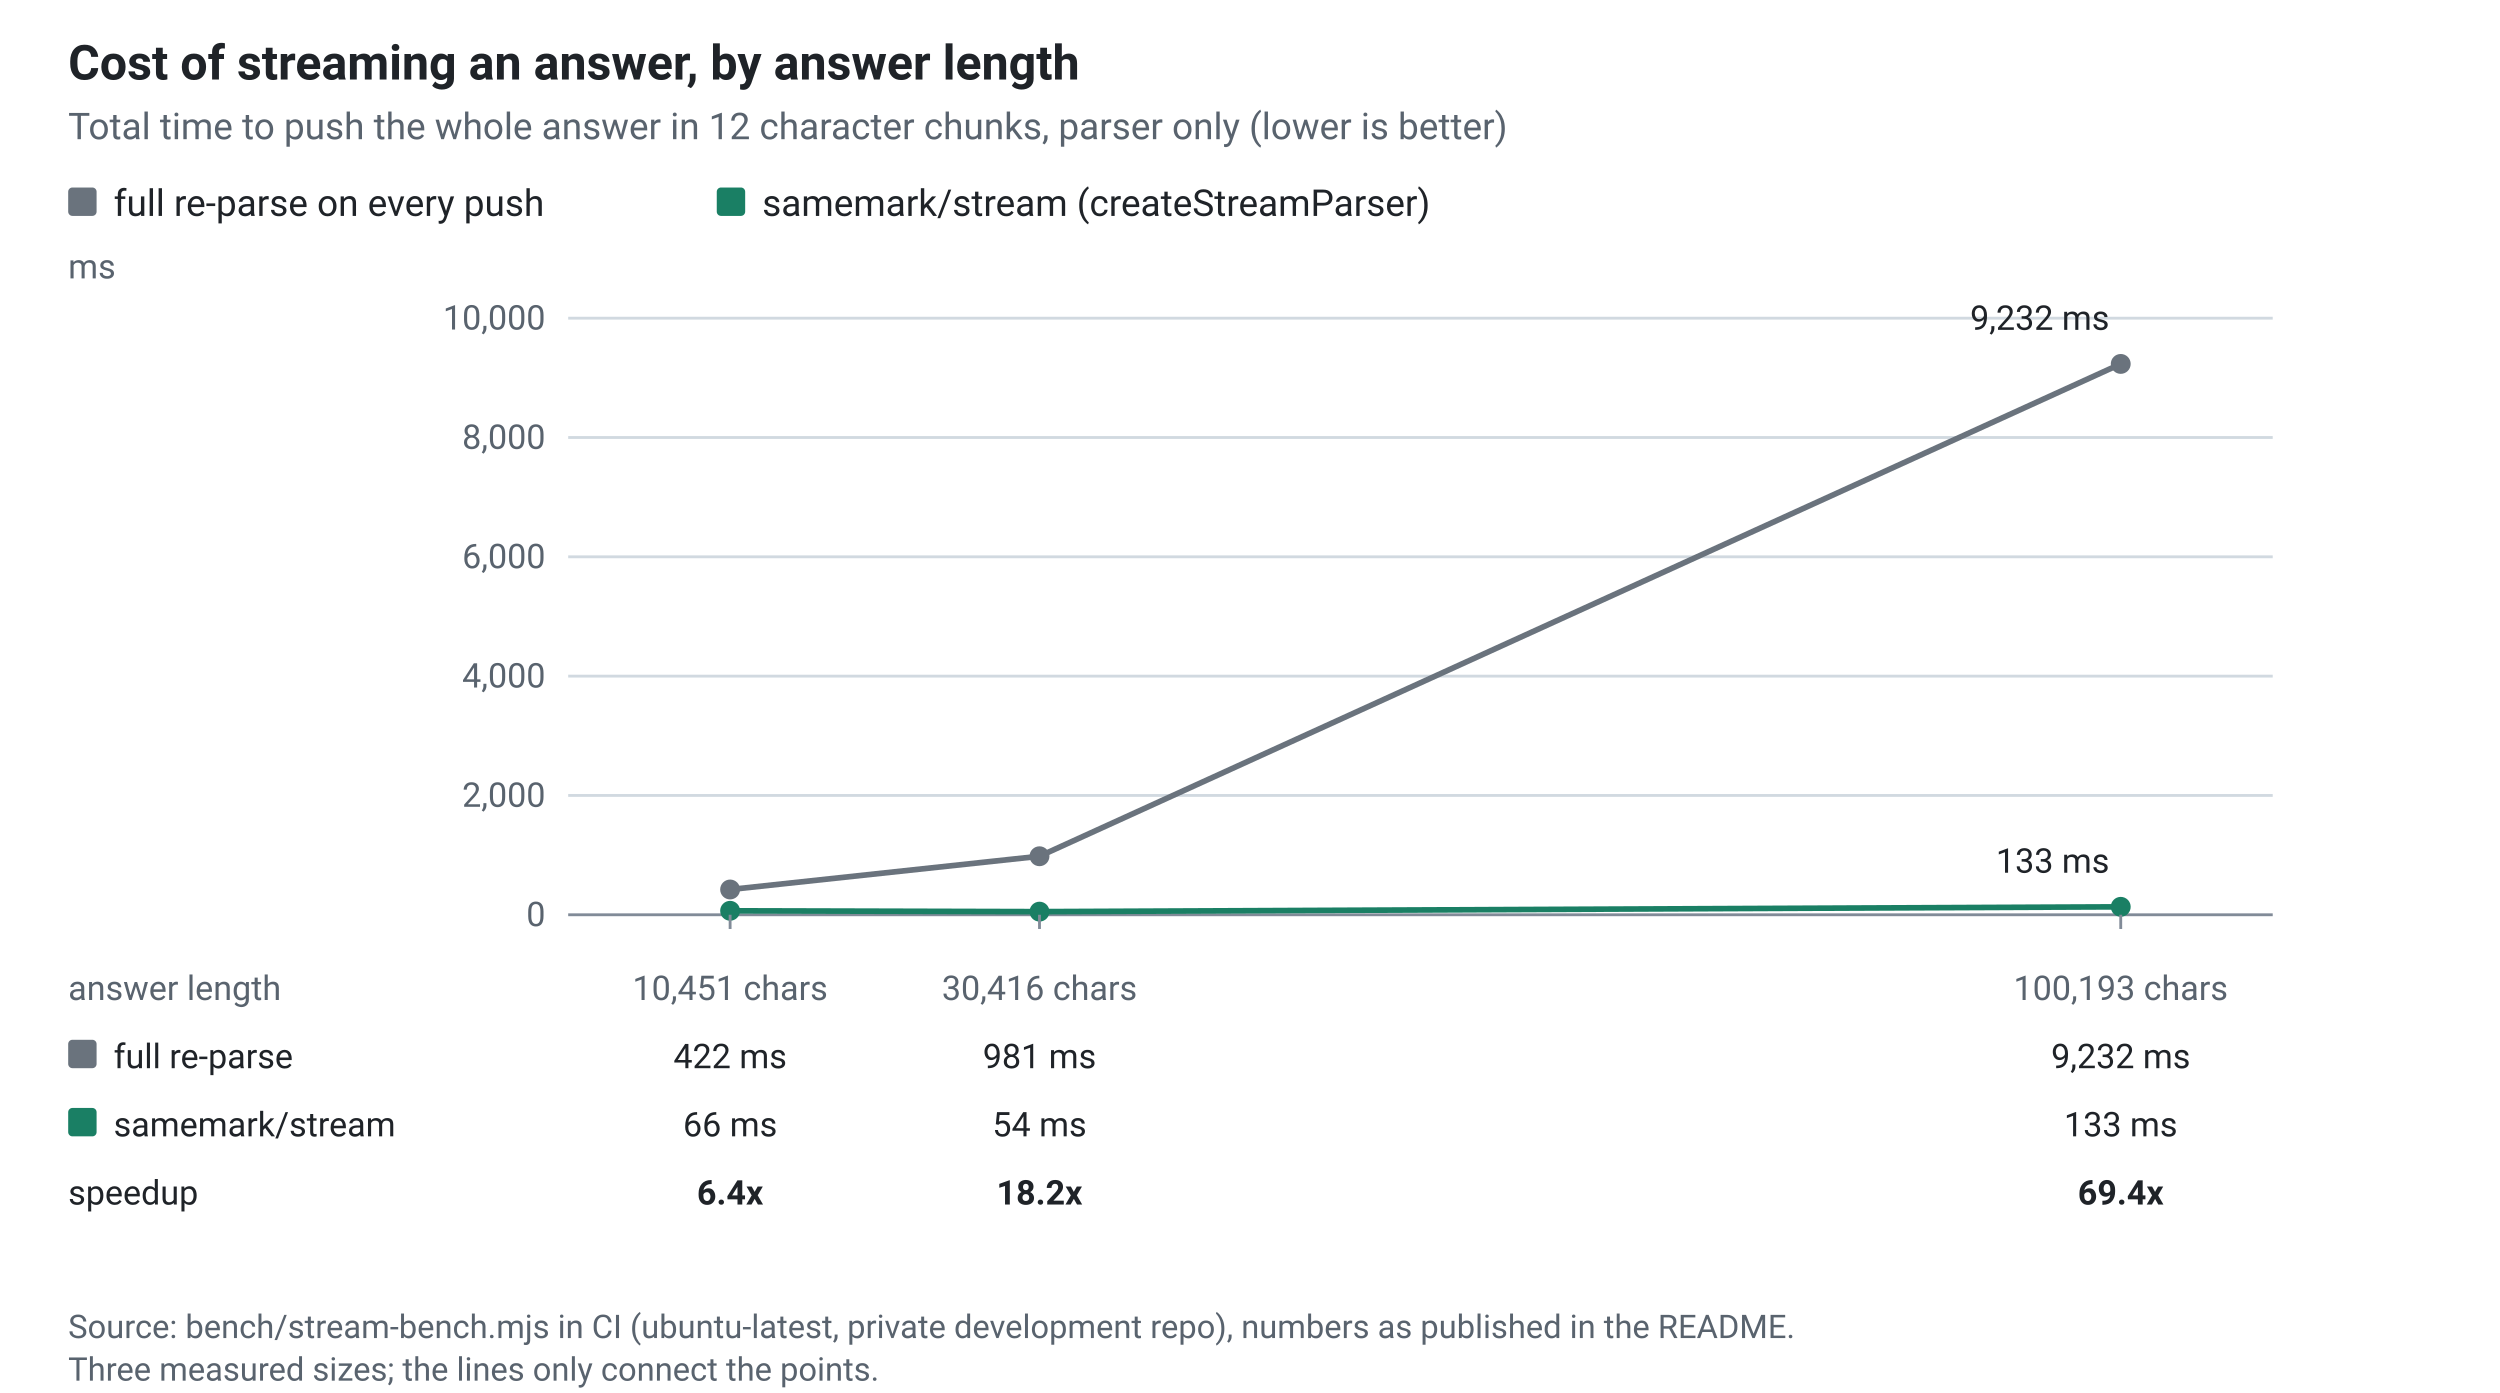
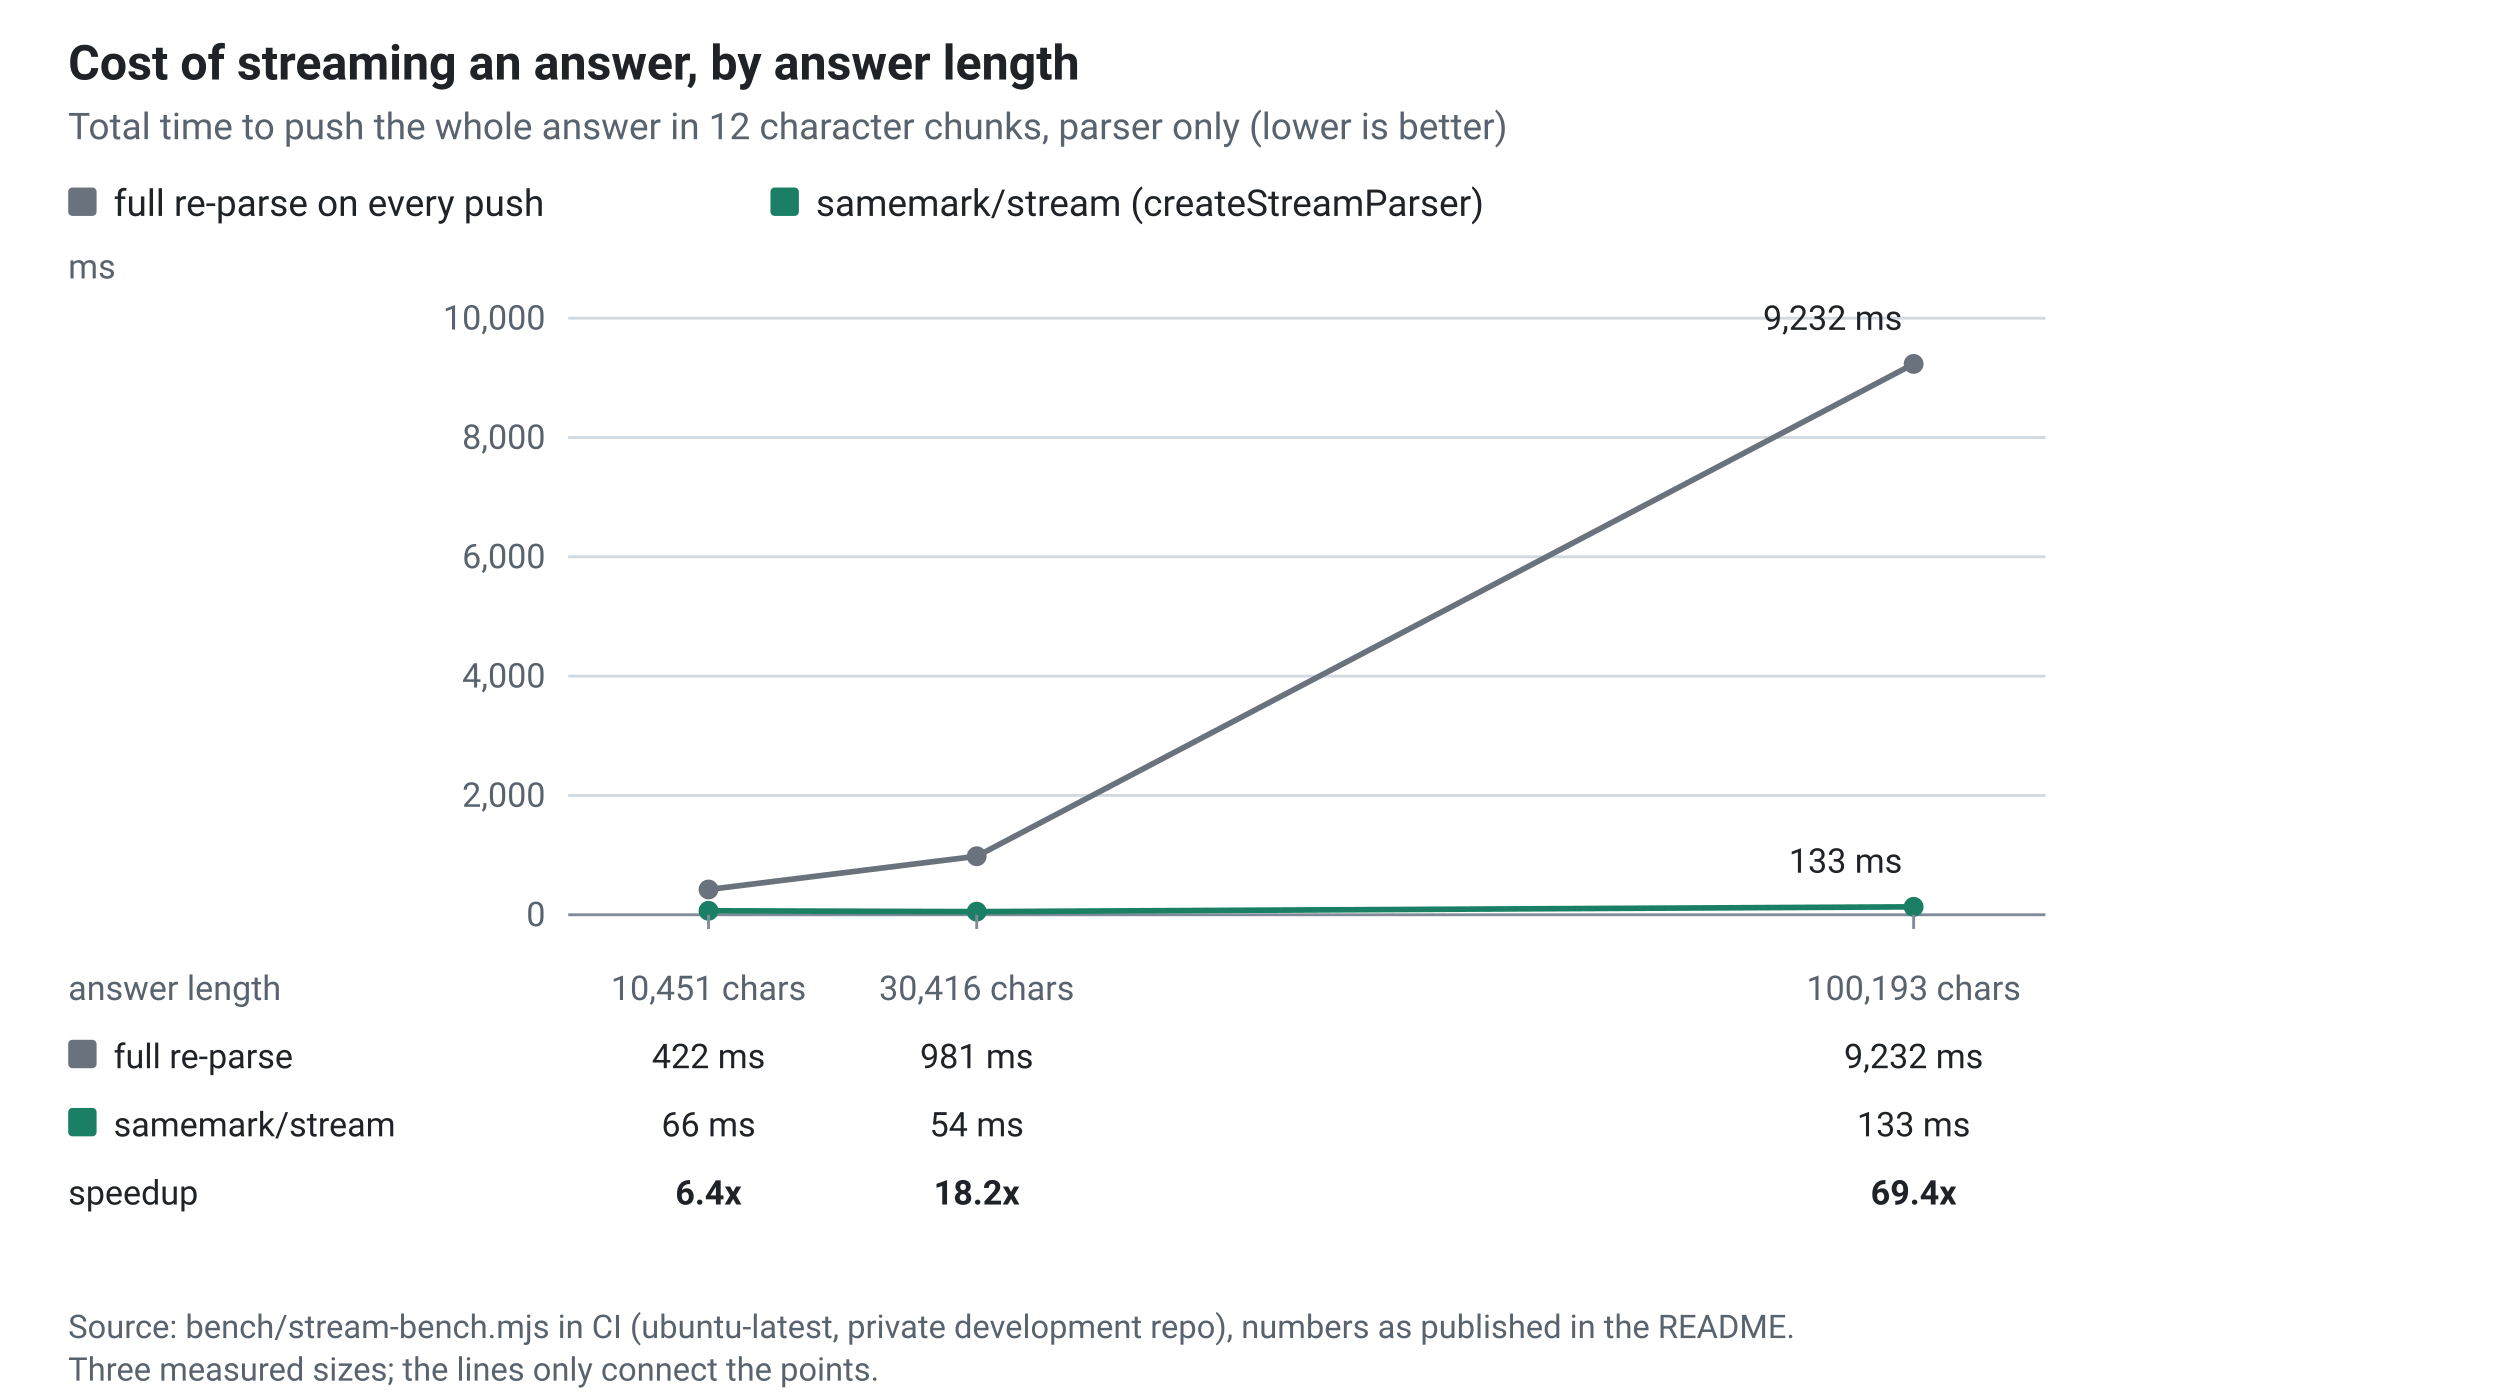
<svg xmlns="http://www.w3.org/2000/svg" width="880" height="490" viewBox="0 0 880 490" role="img" aria-labelledby="t d" font-family="ui-sans-serif, system-ui, -apple-system, 'Segoe UI', Roboto, 'Helvetica Neue', Arial, sans-serif" font-size="13">
  <text x="24" y="28" fill="#1f2328" font-size="17" font-weight="600" text-anchor="start">Cost of streaming an answer, by answer length</text>
  <text x="24" y="49" fill="#59636e" font-size="13" font-weight="400" text-anchor="start">Total time to push the whole answer in 12 character chunks, parser only (lower is better)</text>
  <rect x="24" y="66" width="10" height="10" rx="1.5" fill="#6a737d" />
  <text x="40" y="76" fill="#1f2328" font-size="13" font-weight="400" text-anchor="start">full re-parse on every push</text>
-   <rect x="252.3" y="66" width="10" height="10" rx="1.5" fill="#1a7f64" />
-   <text x="268.3" y="76" fill="#1f2328" font-size="13" font-weight="400" text-anchor="start">samemark/stream (createStreamParser)</text>
-   <line x1="200" y1="322" x2="800" y2="322" stroke="#818b98" stroke-width="1" />
+   <rect x="271.2" y="66" width="10" height="10" rx="1.5" fill="#1a7f64" />
+   <text x="287.2" y="76" fill="#1f2328" font-size="13" font-weight="400" text-anchor="start">samemark/stream (createStreamParser)</text>
+   <line x1="200" y1="322" x2="720" y2="322" stroke="#818b98" stroke-width="1" />
  <text x="192" y="326" fill="#59636e" font-size="12" font-weight="400" text-anchor="end">0</text>
-   <line x1="200" y1="280" x2="800" y2="280" stroke="#d1d9e0" stroke-width="1" />
+   <line x1="200" y1="280" x2="720" y2="280" stroke="#d1d9e0" stroke-width="1" />
  <text x="192" y="284" fill="#59636e" font-size="12" font-weight="400" text-anchor="end">2,000</text>
-   <line x1="200" y1="238" x2="800" y2="238" stroke="#d1d9e0" stroke-width="1" />
+   <line x1="200" y1="238" x2="720" y2="238" stroke="#d1d9e0" stroke-width="1" />
  <text x="192" y="242" fill="#59636e" font-size="12" font-weight="400" text-anchor="end">4,000</text>
-   <line x1="200" y1="196" x2="800" y2="196" stroke="#d1d9e0" stroke-width="1" />
+   <line x1="200" y1="196" x2="720" y2="196" stroke="#d1d9e0" stroke-width="1" />
  <text x="192" y="200" fill="#59636e" font-size="12" font-weight="400" text-anchor="end">6,000</text>
-   <line x1="200" y1="154" x2="800" y2="154" stroke="#d1d9e0" stroke-width="1" />
+   <line x1="200" y1="154" x2="720" y2="154" stroke="#d1d9e0" stroke-width="1" />
  <text x="192" y="158" fill="#59636e" font-size="12" font-weight="400" text-anchor="end">8,000</text>
-   <line x1="200" y1="112" x2="800" y2="112" stroke="#d1d9e0" stroke-width="1" />
+   <line x1="200" y1="112" x2="720" y2="112" stroke="#d1d9e0" stroke-width="1" />
  <text x="192" y="116" fill="#59636e" font-size="12" font-weight="400" text-anchor="end">10,000</text>
  <text x="24" y="98" fill="#59636e" font-size="12" font-weight="400" text-anchor="start">ms</text>
-   <polyline points="257,313.1 365.9,301.4 746.5,128.1" fill="none" stroke="#6a737d" stroke-width="2" stroke-linejoin="round" />
-   <circle cx="257" cy="313.1" r="3.5" fill="#6a737d" />
-   <circle cx="365.9" cy="301.4" r="3.5" fill="#6a737d" />
-   <circle cx="746.5" cy="128.1" r="3.5" fill="#6a737d" />
-   <polyline points="257,320.6 365.9,320.9 746.5,319.2" fill="none" stroke="#1a7f64" stroke-width="2" stroke-linejoin="round" />
-   <circle cx="257" cy="320.6" r="3.5" fill="#1a7f64" />
-   <circle cx="365.9" cy="320.9" r="3.5" fill="#1a7f64" />
-   <circle cx="746.5" cy="319.2" r="3.5" fill="#1a7f64" />
-   <text x="742.5" y="116.1" fill="#1f2328" font-size="12" font-weight="400" text-anchor="end">9,232 ms</text>
-   <text x="742.5" y="307.2" fill="#1f2328" font-size="12" font-weight="400" text-anchor="end">133 ms</text>
-   <line x1="257" y1="322" x2="257" y2="327" stroke="#818b98" stroke-width="1" />
-   <line x1="365.9" y1="322" x2="365.9" y2="327" stroke="#818b98" stroke-width="1" />
-   <line x1="746.5" y1="322" x2="746.5" y2="327" stroke="#818b98" stroke-width="1" />
+   <polyline points="249.4,313.1 343.8,301.4 673.6,128.1" fill="none" stroke="#6a737d" stroke-width="2" stroke-linejoin="round" />
+   <circle cx="249.4" cy="313.1" r="3.5" fill="#6a737d" />
+   <circle cx="343.8" cy="301.4" r="3.5" fill="#6a737d" />
+   <circle cx="673.6" cy="128.1" r="3.5" fill="#6a737d" />
+   <polyline points="249.4,320.6 343.8,320.9 673.6,319.2" fill="none" stroke="#1a7f64" stroke-width="2" stroke-linejoin="round" />
+   <circle cx="249.4" cy="320.6" r="3.5" fill="#1a7f64" />
+   <circle cx="343.8" cy="320.9" r="3.5" fill="#1a7f64" />
+   <circle cx="673.6" cy="319.2" r="3.5" fill="#1a7f64" />
+   <text x="669.6" y="116.1" fill="#1f2328" font-size="12" font-weight="400" text-anchor="end">9,232 ms</text>
+   <text x="669.6" y="307.2" fill="#1f2328" font-size="12" font-weight="400" text-anchor="end">133 ms</text>
+   <line x1="249.4" y1="322" x2="249.4" y2="327" stroke="#818b98" stroke-width="1" />
+   <line x1="343.8" y1="322" x2="343.8" y2="327" stroke="#818b98" stroke-width="1" />
+   <line x1="673.6" y1="322" x2="673.6" y2="327" stroke="#818b98" stroke-width="1" />
  <text x="24" y="352" fill="#59636e" font-size="12" font-weight="400" text-anchor="start">answer length</text>
-   <text x="257" y="352" fill="#59636e" font-size="12" font-weight="400" text-anchor="middle">10,451 chars</text>
-   <text x="365.9" y="352" fill="#59636e" font-size="12" font-weight="400" text-anchor="middle">30,416 chars</text>
-   <text x="746.5" y="352" fill="#59636e" font-size="12" font-weight="400" text-anchor="middle">100,193 chars</text>
+   <text x="249.4" y="352" fill="#59636e" font-size="12" font-weight="400" text-anchor="middle">10,451 chars</text>
+   <text x="343.8" y="352" fill="#59636e" font-size="12" font-weight="400" text-anchor="middle">30,416 chars</text>
+   <text x="673.6" y="352" fill="#59636e" font-size="12" font-weight="400" text-anchor="middle">100,193 chars</text>
  <rect x="24" y="366" width="10" height="10" rx="1.5" fill="#6a737d" />
  <text x="40" y="376" fill="#1f2328" font-size="12" font-weight="400" text-anchor="start">full re-parse</text>
-   <text x="257" y="376" fill="#1f2328" font-size="12" font-weight="400" text-anchor="middle">422 ms</text>
-   <text x="365.9" y="376" fill="#1f2328" font-size="12" font-weight="400" text-anchor="middle">981 ms</text>
-   <text x="746.5" y="376" fill="#1f2328" font-size="12" font-weight="400" text-anchor="middle">9,232 ms</text>
+   <text x="249.4" y="376" fill="#1f2328" font-size="12" font-weight="400" text-anchor="middle">422 ms</text>
+   <text x="343.8" y="376" fill="#1f2328" font-size="12" font-weight="400" text-anchor="middle">981 ms</text>
+   <text x="673.6" y="376" fill="#1f2328" font-size="12" font-weight="400" text-anchor="middle">9,232 ms</text>
  <rect x="24" y="390" width="10" height="10" rx="1.5" fill="#1a7f64" />
  <text x="40" y="400" fill="#1f2328" font-size="12" font-weight="400" text-anchor="start">samemark/stream</text>
-   <text x="257" y="400" fill="#1f2328" font-size="12" font-weight="400" text-anchor="middle">66 ms</text>
-   <text x="365.9" y="400" fill="#1f2328" font-size="12" font-weight="400" text-anchor="middle">54 ms</text>
-   <text x="746.5" y="400" fill="#1f2328" font-size="12" font-weight="400" text-anchor="middle">133 ms</text>
+   <text x="249.4" y="400" fill="#1f2328" font-size="12" font-weight="400" text-anchor="middle">66 ms</text>
+   <text x="343.8" y="400" fill="#1f2328" font-size="12" font-weight="400" text-anchor="middle">54 ms</text>
+   <text x="673.6" y="400" fill="#1f2328" font-size="12" font-weight="400" text-anchor="middle">133 ms</text>
  <text x="24" y="424" fill="#1f2328" font-size="12" font-weight="400" text-anchor="start">speedup</text>
-   <text x="257" y="424" fill="#1f2328" font-size="12" font-weight="600" text-anchor="middle">6.4x</text>
-   <text x="365.9" y="424" fill="#1f2328" font-size="12" font-weight="600" text-anchor="middle">18.2x</text>
-   <text x="746.5" y="424" fill="#1f2328" font-size="12" font-weight="600" text-anchor="middle">69.4x</text>
+   <text x="249.4" y="424" fill="#1f2328" font-size="12" font-weight="600" text-anchor="middle">6.4x</text>
+   <text x="343.8" y="424" fill="#1f2328" font-size="12" font-weight="600" text-anchor="middle">18.2x</text>
+   <text x="673.6" y="424" fill="#1f2328" font-size="12" font-weight="600" text-anchor="middle">69.4x</text>
  <text x="24" y="471" fill="#59636e" font-size="11.5" font-weight="400" text-anchor="start">Source: bench/stream-bench.mjs in CI (ubuntu-latest, private development repo), numbers as published in the README.</text>
  <text x="24" y="486" fill="#59636e" font-size="11.5" font-weight="400" text-anchor="start">Three measured sizes; the lines only connect the points.</text>
</svg>
